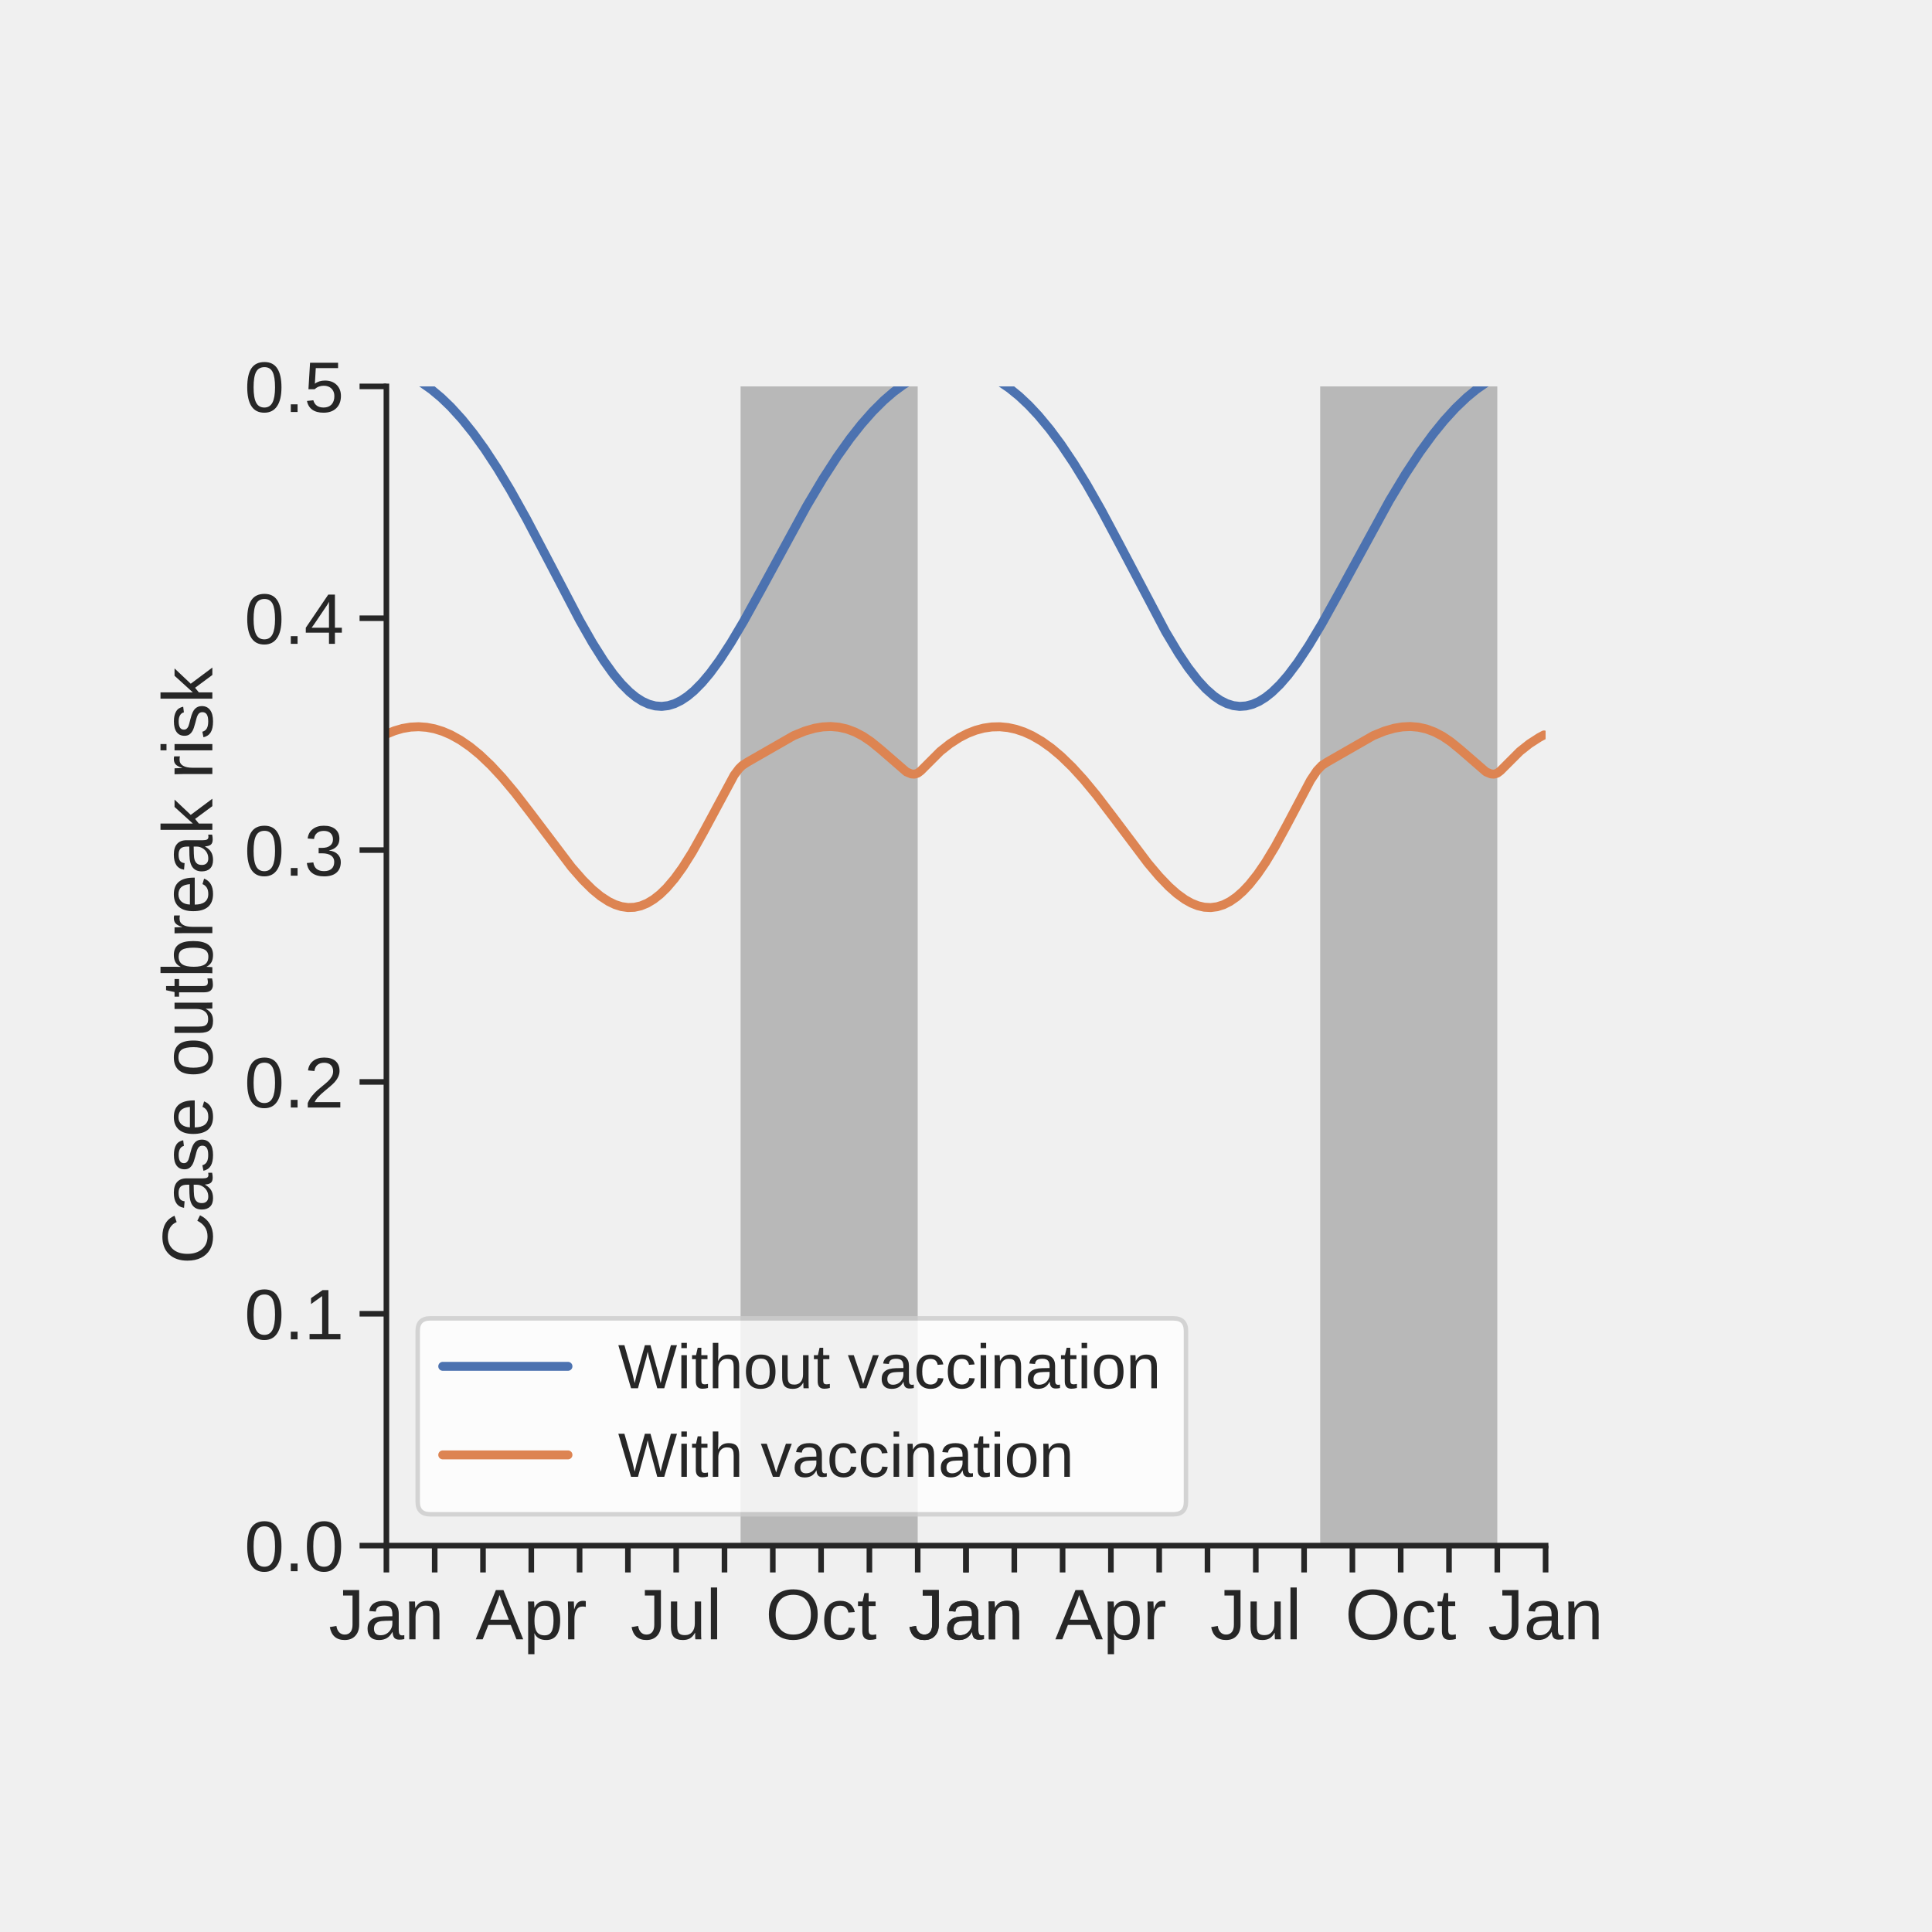
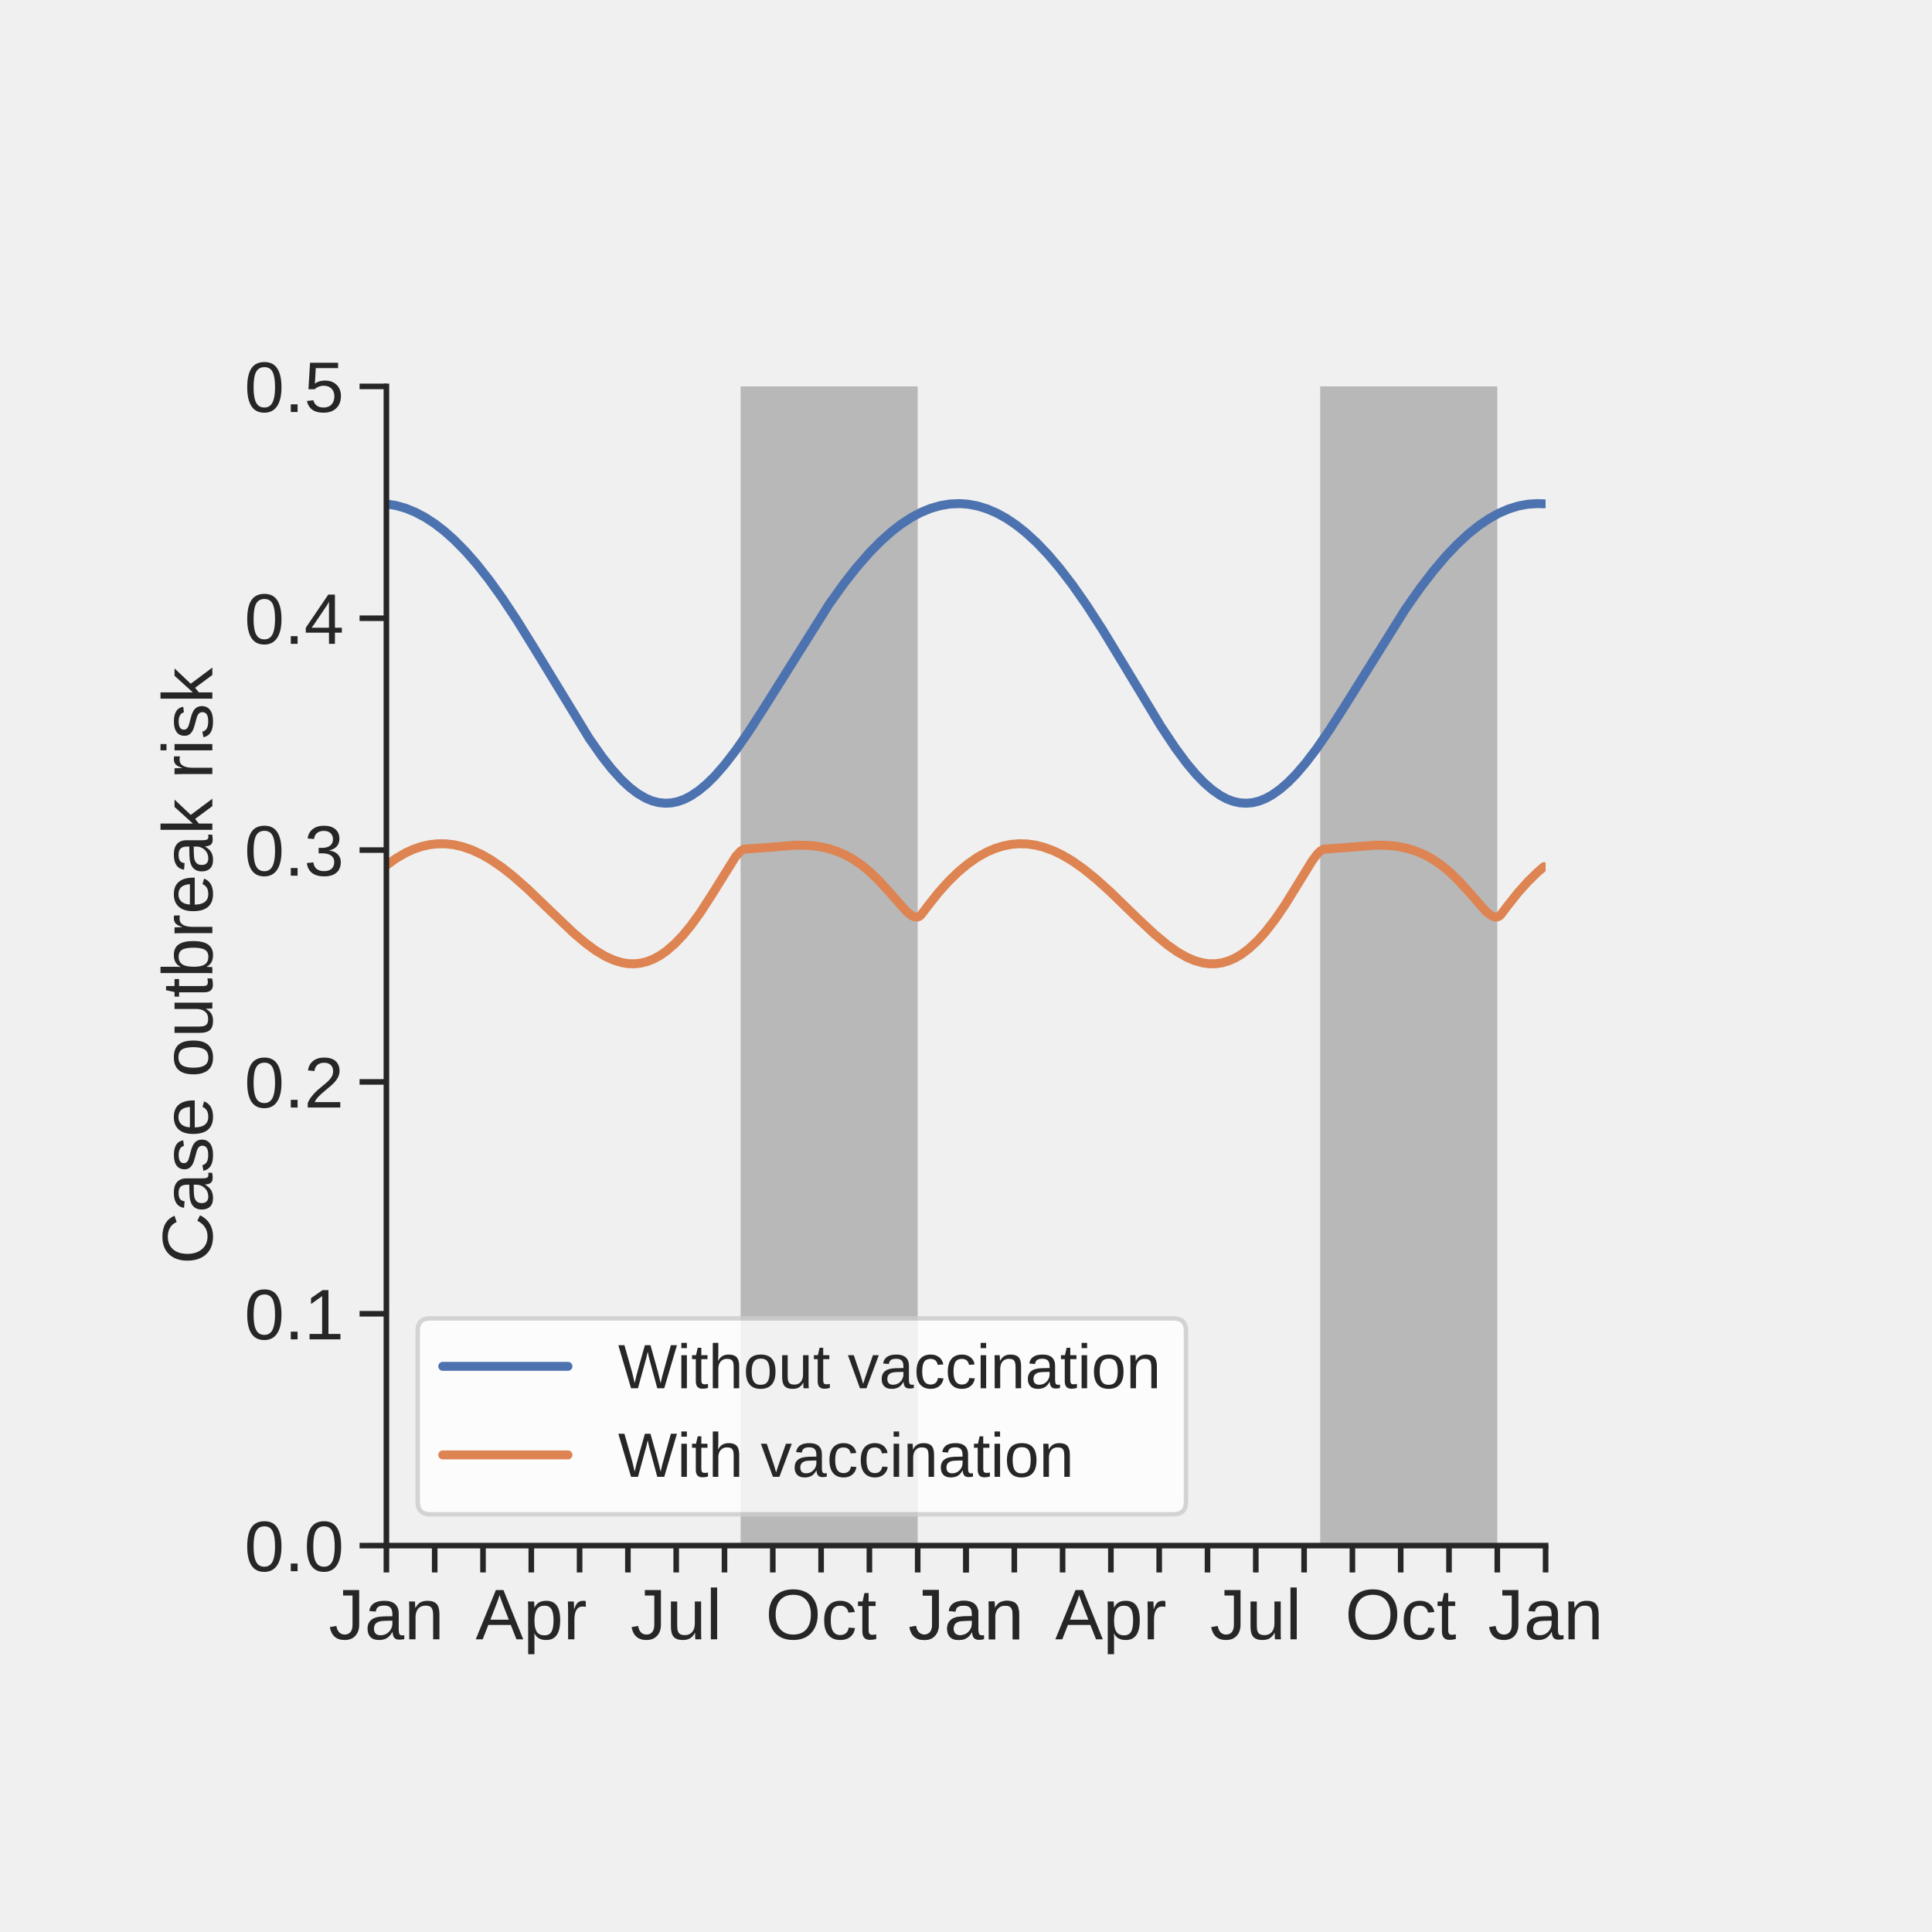
<svg xmlns="http://www.w3.org/2000/svg" xmlns:xlink="http://www.w3.org/1999/xlink" width="432pt" height="432pt" viewBox="0 0 432 432" version="1.1">
  <defs>
    <style type="text/css">*{stroke-linejoin: round; stroke-linecap: butt}</style>
  </defs>
  <g id="figure_1">
    <g id="patch_1">
      <path d="M 0 432  L 432 432  L 432 0  L 0 0  L 0 432  z " style="fill: none" />
    </g>
    <g id="axes_1">
      <g id="patch_2">
        <path d="M 86.4 345.6  L 345.6 345.6  L 345.6 86.4  L 86.4 86.4  L 86.4 345.6  z " style="fill: none" />
      </g>
      <g id="matplotlib.axis_1">
        <g id="xtick_1">
          <g id="line2d_1">
            <defs>
-               <path id="m72b112dfbd" d="M 0 0  L 0 6  " style="stroke: #262626; stroke-width: 1.25" />
+               <path id="m12f831bada" d="M 0 0  L 0 6  " style="stroke: #262626; stroke-width: 1.25" />
            </defs>
            <g>
-               <use xlink:href="#m72b112dfbd" x="86.4" y="345.6" style="fill: #262626; stroke: #262626; stroke-width: 1.25" />
+               <use xlink:href="#m12f831bada" x="86.4" y="345.6" style="fill: #262626; stroke: #262626; stroke-width: 1.25" />
            </g>
          </g>
          <g id="text_1">
            <text style="fill: #262626; font: 16px 'Arial', 'DejaVu Sans', 'Liberation Sans', 'Bitstream Vera Sans', sans-serif; text-anchor: middle" x="86.4" y="366.553" transform="rotate(-0 86.4 366.5525)">Jan</text>
          </g>
        </g>
        <g id="xtick_2">
          <g id="line2d_2">
            <g>
-               <use xlink:href="#m72b112dfbd" x="97.2" y="345.6" style="fill: #262626; stroke: #262626; stroke-width: 1.25" />
+               <use xlink:href="#m12f831bada" x="97.2" y="345.6" style="fill: #262626; stroke: #262626; stroke-width: 1.25" />
            </g>
          </g>
        </g>
        <g id="xtick_3">
          <g id="line2d_3">
            <g>
-               <use xlink:href="#m72b112dfbd" x="108" y="345.6" style="fill: #262626; stroke: #262626; stroke-width: 1.25" />
+               <use xlink:href="#m12f831bada" x="108" y="345.6" style="fill: #262626; stroke: #262626; stroke-width: 1.25" />
            </g>
          </g>
        </g>
        <g id="xtick_4">
          <g id="line2d_4">
            <g>
-               <use xlink:href="#m72b112dfbd" x="118.8" y="345.6" style="fill: #262626; stroke: #262626; stroke-width: 1.25" />
+               <use xlink:href="#m12f831bada" x="118.8" y="345.6" style="fill: #262626; stroke: #262626; stroke-width: 1.25" />
            </g>
          </g>
          <g id="text_2">
            <text style="fill: #262626; font: 16px 'Arial', 'DejaVu Sans', 'Liberation Sans', 'Bitstream Vera Sans', sans-serif; text-anchor: middle" x="118.8" y="366.553" transform="rotate(-0 118.8 366.5525)">Apr</text>
          </g>
        </g>
        <g id="xtick_5">
          <g id="line2d_5">
            <g>
-               <use xlink:href="#m72b112dfbd" x="129.6" y="345.6" style="fill: #262626; stroke: #262626; stroke-width: 1.25" />
+               <use xlink:href="#m12f831bada" x="129.6" y="345.6" style="fill: #262626; stroke: #262626; stroke-width: 1.25" />
            </g>
          </g>
        </g>
        <g id="xtick_6">
          <g id="line2d_6">
            <g>
-               <use xlink:href="#m72b112dfbd" x="140.4" y="345.6" style="fill: #262626; stroke: #262626; stroke-width: 1.25" />
+               <use xlink:href="#m12f831bada" x="140.4" y="345.6" style="fill: #262626; stroke: #262626; stroke-width: 1.25" />
            </g>
          </g>
        </g>
        <g id="xtick_7">
          <g id="line2d_7">
            <g>
-               <use xlink:href="#m72b112dfbd" x="151.2" y="345.6" style="fill: #262626; stroke: #262626; stroke-width: 1.25" />
+               <use xlink:href="#m12f831bada" x="151.2" y="345.6" style="fill: #262626; stroke: #262626; stroke-width: 1.25" />
            </g>
          </g>
          <g id="text_3">
            <text style="fill: #262626; font: 16px 'Arial', 'DejaVu Sans', 'Liberation Sans', 'Bitstream Vera Sans', sans-serif; text-anchor: middle" x="151.2" y="366.553" transform="rotate(-0 151.2 366.5525)">Jul</text>
          </g>
        </g>
        <g id="xtick_8">
          <g id="line2d_8">
            <g>
-               <use xlink:href="#m72b112dfbd" x="162" y="345.6" style="fill: #262626; stroke: #262626; stroke-width: 1.25" />
+               <use xlink:href="#m12f831bada" x="162" y="345.6" style="fill: #262626; stroke: #262626; stroke-width: 1.25" />
            </g>
          </g>
        </g>
        <g id="xtick_9">
          <g id="line2d_9">
            <g>
-               <use xlink:href="#m72b112dfbd" x="172.8" y="345.6" style="fill: #262626; stroke: #262626; stroke-width: 1.25" />
+               <use xlink:href="#m12f831bada" x="172.8" y="345.6" style="fill: #262626; stroke: #262626; stroke-width: 1.25" />
            </g>
          </g>
        </g>
        <g id="xtick_10">
          <g id="line2d_10">
            <g>
-               <use xlink:href="#m72b112dfbd" x="183.6" y="345.6" style="fill: #262626; stroke: #262626; stroke-width: 1.25" />
+               <use xlink:href="#m12f831bada" x="183.6" y="345.6" style="fill: #262626; stroke: #262626; stroke-width: 1.25" />
            </g>
          </g>
          <g id="text_4">
            <text style="fill: #262626; font: 16px 'Arial', 'DejaVu Sans', 'Liberation Sans', 'Bitstream Vera Sans', sans-serif; text-anchor: middle" x="183.6" y="366.553" transform="rotate(-0 183.6 366.5525)">Oct</text>
          </g>
        </g>
        <g id="xtick_11">
          <g id="line2d_11">
            <g>
-               <use xlink:href="#m72b112dfbd" x="194.4" y="345.6" style="fill: #262626; stroke: #262626; stroke-width: 1.25" />
+               <use xlink:href="#m12f831bada" x="194.4" y="345.6" style="fill: #262626; stroke: #262626; stroke-width: 1.25" />
            </g>
          </g>
        </g>
        <g id="xtick_12">
          <g id="line2d_12">
            <g>
-               <use xlink:href="#m72b112dfbd" x="205.2" y="345.6" style="fill: #262626; stroke: #262626; stroke-width: 1.25" />
+               <use xlink:href="#m12f831bada" x="205.2" y="345.6" style="fill: #262626; stroke: #262626; stroke-width: 1.25" />
            </g>
          </g>
        </g>
        <g id="xtick_13">
          <g id="line2d_13">
            <g>
-               <use xlink:href="#m72b112dfbd" x="216" y="345.6" style="fill: #262626; stroke: #262626; stroke-width: 1.25" />
+               <use xlink:href="#m12f831bada" x="216" y="345.6" style="fill: #262626; stroke: #262626; stroke-width: 1.25" />
            </g>
          </g>
          <g id="text_5">
            <text style="fill: #262626; font: 16px 'Arial', 'DejaVu Sans', 'Liberation Sans', 'Bitstream Vera Sans', sans-serif; text-anchor: middle" x="216" y="366.553" transform="rotate(-0 216 366.5525)">Jan</text>
          </g>
        </g>
        <g id="xtick_14">
          <g id="line2d_14">
            <g>
-               <use xlink:href="#m72b112dfbd" x="216" y="345.6" style="fill: #262626; stroke: #262626; stroke-width: 1.25" />
+               <use xlink:href="#m12f831bada" x="216" y="345.6" style="fill: #262626; stroke: #262626; stroke-width: 1.25" />
            </g>
          </g>
          <g id="text_6">
            <text style="fill: #262626; font: 16px 'Arial', 'DejaVu Sans', 'Liberation Sans', 'Bitstream Vera Sans', sans-serif; text-anchor: middle" x="216" y="366.553" transform="rotate(-0 216 366.5525)">Jan</text>
          </g>
        </g>
        <g id="xtick_15">
          <g id="line2d_15">
            <g>
-               <use xlink:href="#m72b112dfbd" x="226.8" y="345.6" style="fill: #262626; stroke: #262626; stroke-width: 1.25" />
+               <use xlink:href="#m12f831bada" x="226.8" y="345.6" style="fill: #262626; stroke: #262626; stroke-width: 1.25" />
            </g>
          </g>
        </g>
        <g id="xtick_16">
          <g id="line2d_16">
            <g>
-               <use xlink:href="#m72b112dfbd" x="237.6" y="345.6" style="fill: #262626; stroke: #262626; stroke-width: 1.25" />
+               <use xlink:href="#m12f831bada" x="237.6" y="345.6" style="fill: #262626; stroke: #262626; stroke-width: 1.25" />
            </g>
          </g>
        </g>
        <g id="xtick_17">
          <g id="line2d_17">
            <g>
-               <use xlink:href="#m72b112dfbd" x="248.4" y="345.6" style="fill: #262626; stroke: #262626; stroke-width: 1.25" />
+               <use xlink:href="#m12f831bada" x="248.4" y="345.6" style="fill: #262626; stroke: #262626; stroke-width: 1.25" />
            </g>
          </g>
          <g id="text_7">
            <text style="fill: #262626; font: 16px 'Arial', 'DejaVu Sans', 'Liberation Sans', 'Bitstream Vera Sans', sans-serif; text-anchor: middle" x="248.4" y="366.553" transform="rotate(-0 248.4 366.5525)">Apr</text>
          </g>
        </g>
        <g id="xtick_18">
          <g id="line2d_18">
            <g>
-               <use xlink:href="#m72b112dfbd" x="259.2" y="345.6" style="fill: #262626; stroke: #262626; stroke-width: 1.25" />
+               <use xlink:href="#m12f831bada" x="259.2" y="345.6" style="fill: #262626; stroke: #262626; stroke-width: 1.25" />
            </g>
          </g>
        </g>
        <g id="xtick_19">
          <g id="line2d_19">
            <g>
-               <use xlink:href="#m72b112dfbd" x="270" y="345.6" style="fill: #262626; stroke: #262626; stroke-width: 1.25" />
+               <use xlink:href="#m12f831bada" x="270" y="345.6" style="fill: #262626; stroke: #262626; stroke-width: 1.25" />
            </g>
          </g>
        </g>
        <g id="xtick_20">
          <g id="line2d_20">
            <g>
-               <use xlink:href="#m72b112dfbd" x="280.8" y="345.6" style="fill: #262626; stroke: #262626; stroke-width: 1.25" />
+               <use xlink:href="#m12f831bada" x="280.8" y="345.6" style="fill: #262626; stroke: #262626; stroke-width: 1.25" />
            </g>
          </g>
          <g id="text_8">
            <text style="fill: #262626; font: 16px 'Arial', 'DejaVu Sans', 'Liberation Sans', 'Bitstream Vera Sans', sans-serif; text-anchor: middle" x="280.8" y="366.553" transform="rotate(-0 280.8 366.5525)">Jul</text>
          </g>
        </g>
        <g id="xtick_21">
          <g id="line2d_21">
            <g>
-               <use xlink:href="#m72b112dfbd" x="291.6" y="345.6" style="fill: #262626; stroke: #262626; stroke-width: 1.25" />
+               <use xlink:href="#m12f831bada" x="291.6" y="345.6" style="fill: #262626; stroke: #262626; stroke-width: 1.25" />
            </g>
          </g>
        </g>
        <g id="xtick_22">
          <g id="line2d_22">
            <g>
-               <use xlink:href="#m72b112dfbd" x="302.4" y="345.6" style="fill: #262626; stroke: #262626; stroke-width: 1.25" />
+               <use xlink:href="#m12f831bada" x="302.4" y="345.6" style="fill: #262626; stroke: #262626; stroke-width: 1.25" />
            </g>
          </g>
        </g>
        <g id="xtick_23">
          <g id="line2d_23">
            <g>
-               <use xlink:href="#m72b112dfbd" x="313.2" y="345.6" style="fill: #262626; stroke: #262626; stroke-width: 1.25" />
+               <use xlink:href="#m12f831bada" x="313.2" y="345.6" style="fill: #262626; stroke: #262626; stroke-width: 1.25" />
            </g>
          </g>
          <g id="text_9">
            <text style="fill: #262626; font: 16px 'Arial', 'DejaVu Sans', 'Liberation Sans', 'Bitstream Vera Sans', sans-serif; text-anchor: middle" x="313.2" y="366.553" transform="rotate(-0 313.2 366.5525)">Oct</text>
          </g>
        </g>
        <g id="xtick_24">
          <g id="line2d_24">
            <g>
-               <use xlink:href="#m72b112dfbd" x="324" y="345.6" style="fill: #262626; stroke: #262626; stroke-width: 1.25" />
+               <use xlink:href="#m12f831bada" x="324" y="345.6" style="fill: #262626; stroke: #262626; stroke-width: 1.25" />
            </g>
          </g>
        </g>
        <g id="xtick_25">
          <g id="line2d_25">
            <g>
-               <use xlink:href="#m72b112dfbd" x="334.8" y="345.6" style="fill: #262626; stroke: #262626; stroke-width: 1.25" />
+               <use xlink:href="#m12f831bada" x="334.8" y="345.6" style="fill: #262626; stroke: #262626; stroke-width: 1.25" />
            </g>
          </g>
        </g>
        <g id="xtick_26">
          <g id="line2d_26">
            <g>
-               <use xlink:href="#m72b112dfbd" x="345.6" y="345.6" style="fill: #262626; stroke: #262626; stroke-width: 1.25" />
+               <use xlink:href="#m12f831bada" x="345.6" y="345.6" style="fill: #262626; stroke: #262626; stroke-width: 1.25" />
            </g>
          </g>
          <g id="text_10">
            <text style="fill: #262626; font: 16px 'Arial', 'DejaVu Sans', 'Liberation Sans', 'Bitstream Vera Sans', sans-serif; text-anchor: middle" x="345.6" y="366.553" transform="rotate(-0 345.6 366.5525)">Jan</text>
          </g>
        </g>
        <g id="text_11">
          <text style="fill: #262626; font: 16px 'Arial', 'DejaVu Sans', 'Liberation Sans', 'Bitstream Vera Sans', sans-serif; text-anchor: middle" x="216" y="385.185" transform="rotate(-0 216 385.185)"> </text>
        </g>
      </g>
      <g id="matplotlib.axis_2">
        <g id="ytick_1">
          <g id="line2d_27">
            <defs>
-               <path id="m6bfa1ec302" d="M 0 0  L -6 0  " style="stroke: #262626; stroke-width: 1.25" />
+               <path id="m0adc79400a" d="M 0 0  L -6 0  " style="stroke: #262626; stroke-width: 1.25" />
            </defs>
            <g>
-               <use xlink:href="#m6bfa1ec302" x="86.4" y="345.6" style="fill: #262626; stroke: #262626; stroke-width: 1.25" />
+               <use xlink:href="#m0adc79400a" x="86.4" y="345.6" style="fill: #262626; stroke: #262626; stroke-width: 1.25" />
            </g>
          </g>
          <g id="text_12">
            <text style="fill: #262626; font: 16px 'Arial', 'DejaVu Sans', 'Liberation Sans', 'Bitstream Vera Sans', sans-serif; text-anchor: end" x="76.9" y="351.326" transform="rotate(-0 76.9 351.3263)">0.0</text>
          </g>
        </g>
        <g id="ytick_2">
          <g id="line2d_28">
            <g>
-               <use xlink:href="#m6bfa1ec302" x="86.4" y="293.76" style="fill: #262626; stroke: #262626; stroke-width: 1.25" />
+               <use xlink:href="#m0adc79400a" x="86.4" y="293.76" style="fill: #262626; stroke: #262626; stroke-width: 1.25" />
            </g>
          </g>
          <g id="text_13">
            <text style="fill: #262626; font: 16px 'Arial', 'DejaVu Sans', 'Liberation Sans', 'Bitstream Vera Sans', sans-serif; text-anchor: end" x="76.9" y="299.486" transform="rotate(-0 76.9 299.4862)">0.1</text>
          </g>
        </g>
        <g id="ytick_3">
          <g id="line2d_29">
            <g>
-               <use xlink:href="#m6bfa1ec302" x="86.4" y="241.92" style="fill: #262626; stroke: #262626; stroke-width: 1.25" />
+               <use xlink:href="#m0adc79400a" x="86.4" y="241.92" style="fill: #262626; stroke: #262626; stroke-width: 1.25" />
            </g>
          </g>
          <g id="text_14">
            <text style="fill: #262626; font: 16px 'Arial', 'DejaVu Sans', 'Liberation Sans', 'Bitstream Vera Sans', sans-serif; text-anchor: end" x="76.9" y="247.646" transform="rotate(-0 76.9 247.6463)">0.2</text>
          </g>
        </g>
        <g id="ytick_4">
          <g id="line2d_30">
            <g>
-               <use xlink:href="#m6bfa1ec302" x="86.4" y="190.08" style="fill: #262626; stroke: #262626; stroke-width: 1.25" />
+               <use xlink:href="#m0adc79400a" x="86.4" y="190.08" style="fill: #262626; stroke: #262626; stroke-width: 1.25" />
            </g>
          </g>
          <g id="text_15">
            <text style="fill: #262626; font: 16px 'Arial', 'DejaVu Sans', 'Liberation Sans', 'Bitstream Vera Sans', sans-serif; text-anchor: end" x="76.9" y="195.806" transform="rotate(-0 76.9 195.8063)">0.3</text>
          </g>
        </g>
        <g id="ytick_5">
          <g id="line2d_31">
            <g>
-               <use xlink:href="#m6bfa1ec302" x="86.4" y="138.24" style="fill: #262626; stroke: #262626; stroke-width: 1.25" />
+               <use xlink:href="#m0adc79400a" x="86.4" y="138.24" style="fill: #262626; stroke: #262626; stroke-width: 1.25" />
            </g>
          </g>
          <g id="text_16">
            <text style="fill: #262626; font: 16px 'Arial', 'DejaVu Sans', 'Liberation Sans', 'Bitstream Vera Sans', sans-serif; text-anchor: end" x="76.9" y="143.966" transform="rotate(-0 76.9 143.9663)">0.4</text>
          </g>
        </g>
        <g id="ytick_6">
          <g id="line2d_32">
            <g>
-               <use xlink:href="#m6bfa1ec302" x="86.4" y="86.4" style="fill: #262626; stroke: #262626; stroke-width: 1.25" />
+               <use xlink:href="#m0adc79400a" x="86.4" y="86.4" style="fill: #262626; stroke: #262626; stroke-width: 1.25" />
            </g>
          </g>
          <g id="text_17">
            <text style="fill: #262626; font: 16px 'Arial', 'DejaVu Sans', 'Liberation Sans', 'Bitstream Vera Sans', sans-serif; text-anchor: end" x="76.9" y="92.126" transform="rotate(-0 76.9 92.12625)">0.5</text>
          </g>
        </g>
        <g id="text_18">
          <text style="fill: #262626; font: 16px 'Arial', 'DejaVu Sans', 'Liberation Sans', 'Bitstream Vera Sans', sans-serif; text-anchor: middle" x="47.48" y="216" transform="rotate(-90 47.48 216)">Case outbreak risk</text>
        </g>
      </g>
      <g id="PolyCollection_1">
        <defs>
-           <path id="mfdcb41856b" d="M 205.2 -86.4  L 165.6 -86.4  L 165.6 -345.6  L 205.2 -345.6  L 205.2 -345.6  L 205.2 -86.4  z " />
+           <path id="m292813dc73" d="M 205.2 -86.4  L 165.6 -86.4  L 165.6 -345.6  L 205.2 -345.6  L 205.2 -345.6  L 205.2 -86.4  z " />
        </defs>
-         <g clip-path="url(#p846d93f2a1)">
-           <use xlink:href="#mfdcb41856b" x="0" y="432" style="fill: #808080; fill-opacity: 0.5" />
+         <g clip-path="url(#p07c3fcc227)">
+           <use xlink:href="#m292813dc73" x="0" y="432" style="fill: #808080; fill-opacity: 0.5" />
        </g>
      </g>
      <g id="PolyCollection_2">
        <defs>
-           <path id="mb8dff127f7" d="M 334.8 -86.4  L 295.2 -86.4  L 295.2 -345.6  L 334.8 -345.6  L 334.8 -345.6  L 334.8 -86.4  z " />
+           <path id="m2790a51980" d="M 334.8 -86.4  L 295.2 -86.4  L 295.2 -345.6  L 334.8 -345.6  L 334.8 -345.6  L 334.8 -86.4  z " />
        </defs>
-         <g clip-path="url(#p846d93f2a1)">
-           <use xlink:href="#mb8dff127f7" x="0" y="432" style="fill: #808080; fill-opacity: 0.5" />
+         <g clip-path="url(#p07c3fcc227)">
+           <use xlink:href="#m2790a51980" x="0" y="432" style="fill: #808080; fill-opacity: 0.5" />
        </g>
      </g>
      <g id="line2d_33">
-         <path d="M 86.4 82.421  L 88.2 82.808  L 90 83.391  L 92.16 84.349  L 94.32 85.588  L 96.48 87.108  L 98.64 88.908  L 100.8 90.987  L 103.32 93.758  L 105.84 96.894  L 108.36 100.381  L 111.24 104.773  L 114.12 109.56  L 117.72 116.009  L 122.4 124.921  L 129.6 138.683  L 132.48 143.735  L 135 147.73  L 137.16 150.742  L 138.96 152.906  L 140.76 154.718  L 142.2 155.894  L 143.64 156.813  L 145.08 157.465  L 146.52 157.845  L 147.96 157.951  L 149.4 157.782  L 150.84 157.342  L 152.28 156.639  L 153.72 155.683  L 155.16 154.484  L 156.96 152.669  L 158.76 150.531  L 160.92 147.59  L 163.44 143.724  L 166.32 138.865  L 170.28 131.697  L 180.36 113.188  L 183.96 107.13  L 187.2 102.119  L 190.08 98.073  L 192.6 94.877  L 195.12 92.019  L 197.64 89.512  L 199.8 87.65  L 201.96 86.057  L 204.12 84.736  L 206.28 83.69  L 208.44 82.92  L 210.24 82.491  L 212.04 82.255  L 213.84 82.214  L 215.64 82.367  L 217.44 82.715  L 219.24 83.259  L 221.4 84.169  L 223.56 85.362  L 225.72 86.835  L 227.88 88.589  L 230.04 90.621  L 232.2 92.928  L 234.72 95.961  L 237.24 99.35  L 240.12 103.636  L 243 108.329  L 246.24 114.027  L 250.2 121.447  L 260.64 141.263  L 263.52 146.076  L 265.68 149.289  L 267.84 152.081  L 269.64 154.038  L 271.44 155.624  L 272.88 156.608  L 274.32 157.327  L 275.76 157.776  L 277.2 157.95  L 278.64 157.849  L 280.08 157.477  L 281.52 156.839  L 282.96 155.945  L 284.4 154.806  L 286.2 153.059  L 288 150.982  L 290.16 148.106  L 292.68 144.301  L 295.56 139.493  L 299.52 132.363  L 310.68 111.94  L 314.28 105.977  L 317.52 101.07  L 320.4 97.126  L 322.92 94.025  L 325.44 91.266  L 327.96 88.861  L 330.12 87.089  L 332.28 85.586  L 334.44 84.357  L 336.6 83.402  L 338.76 82.725  L 340.56 82.373  L 342.36 82.215  L 344.16 82.252  L 345.24 82.367  L 345.24 82.367  " clip-path="url(#p846d93f2a1)" style="fill: none; stroke: #4c72b0; stroke-width: 2; stroke-linecap: round" />
+         <path d="M 86.4 112.687  L 88.56 113.035  L 90.72 113.65  L 92.88 114.532  L 95.04 115.677  L 97.2 117.084  L 99.36 118.749  L 101.52 120.668  L 104.04 123.217  L 106.56 126.089  L 109.44 129.742  L 112.32 133.757  L 115.56 138.646  L 119.52 145.032  L 131.76 165.123  L 134.64 169.223  L 136.8 171.961  L 138.96 174.348  L 140.76 176.032  L 142.56 177.413  L 144.36 178.47  L 145.8 179.071  L 147.24 179.45  L 148.68 179.604  L 150.12 179.531  L 151.56 179.234  L 153 178.718  L 154.44 177.987  L 156.24 176.786  L 158.04 175.284  L 159.84 173.505  L 162 171.041  L 164.52 167.778  L 167.4 163.638  L 171 158.034  L 185.4 135.101  L 188.64 130.573  L 191.52 126.898  L 194.4 123.593  L 196.92 121.029  L 199.44 118.787  L 201.6 117.13  L 203.76 115.725  L 205.92 114.576  L 208.08 113.687  L 210.24 113.061  L 212.4 112.699  L 214.56 112.603  L 216.36 112.726  L 218.52 113.119  L 220.68 113.779  L 222.84 114.704  L 225 115.893  L 227.16 117.344  L 229.32 119.051  L 231.84 121.362  L 234.36 124.005  L 236.88 126.966  L 239.76 130.713  L 243 135.346  L 246.6 140.924  L 251.28 148.638  L 259.56 162.357  L 262.8 167.23  L 265.32 170.632  L 267.48 173.201  L 269.28 175.056  L 271.08 176.622  L 272.88 177.875  L 274.32 178.641  L 275.76 179.187  L 277.2 179.51  L 278.64 179.607  L 280.08 179.478  L 281.52 179.126  L 282.96 178.555  L 284.4 177.772  L 286.2 176.509  L 288 174.95  L 289.8 173.118  L 291.96 170.599  L 294.48 167.282  L 297.36 163.096  L 300.96 157.456  L 314.28 136.157  L 317.52 131.545  L 320.4 127.783  L 323.28 124.383  L 325.8 121.73  L 328.32 119.394  L 330.84 117.389  L 333 115.942  L 335.16 114.75  L 337.32 113.817  L 339.48 113.147  L 341.64 112.74  L 343.8 112.6  L 345.24 112.654  L 345.24 112.654  " clip-path="url(#p07c3fcc227)" style="fill: none; stroke: #4c72b0; stroke-width: 2; stroke-linecap: round" />
      </g>
      <g id="line2d_34">
-         <path d="M 86.4 164.157  L 88.2 163.413  L 90 162.889  L 91.8 162.584  L 93.6 162.497  L 95.4 162.627  L 97.2 162.973  L 99 163.534  L 100.8 164.306  L 102.96 165.506  L 105.12 166.997  L 107.28 168.767  L 109.8 171.162  L 112.32 173.88  L 115.2 177.324  L 118.8 182  L 127.8 193.897  L 130.32 196.775  L 132.48 198.909  L 134.28 200.393  L 136.08 201.569  L 137.52 202.263  L 138.96 202.72  L 140.4 202.928  L 141.84 202.875  L 143.28 202.556  L 144.72 201.965  L 146.16 201.101  L 147.6 199.967  L 149.04 198.567  L 150.84 196.458  L 152.64 193.972  L 154.8 190.543  L 157.32 186.035  L 164.16 173.323  L 165.24 171.885  L 165.96 171.177  L 167.04 170.467  L 177.48 164.483  L 180 163.458  L 182.16 162.838  L 183.96 162.536  L 185.76 162.451  L 187.56 162.603  L 189.36 163.009  L 191.16 163.68  L 192.96 164.623  L 194.76 165.832  L 196.92 167.595  L 202.68 172.591  L 203.76 173.047  L 204.48 173.101  L 205.2 172.88  L 205.92 172.336  L 210.24 168.013  L 212.4 166.303  L 214.56 164.91  L 216.36 163.991  L 218.16 163.291  L 219.96 162.811  L 221.76 162.549  L 223.56 162.505  L 225.36 162.679  L 227.16 163.068  L 228.96 163.671  L 230.76 164.485  L 232.92 165.735  L 235.08 167.273  L 237.24 169.088  L 239.76 171.531  L 242.28 174.292  L 245.16 177.776  L 249.12 182.967  L 256.68 193.013  L 259.2 195.991  L 261.36 198.237  L 263.16 199.834  L 264.96 201.138  L 266.4 201.944  L 267.84 202.522  L 269.28 202.856  L 270.72 202.935  L 272.16 202.75  L 273.6 202.295  L 275.04 201.567  L 276.48 200.568  L 277.92 199.3  L 279.36 197.77  L 281.16 195.507  L 282.96 192.88  L 285.12 189.304  L 287.64 184.672  L 293.04 174.466  L 294.48 172.32  L 295.56 171.177  L 296.64 170.467  L 307.08 164.483  L 309.6 163.458  L 311.76 162.838  L 313.56 162.536  L 315.36 162.451  L 317.16 162.603  L 318.96 163.009  L 320.76 163.68  L 322.56 164.623  L 324.36 165.832  L 326.52 167.595  L 332.28 172.591  L 333.36 173.047  L 334.08 173.101  L 334.8 172.88  L 335.52 172.336  L 339.84 168.013  L 342 166.303  L 344.16 164.91  L 345.24 164.332  L 345.24 164.332  " clip-path="url(#p846d93f2a1)" style="fill: none; stroke: #dd8452; stroke-width: 2; stroke-linecap: round" />
+         <path d="M 86.4 193.495  L 88.56 191.938  L 90.72 190.683  L 92.52 189.868  L 94.32 189.262  L 96.12 188.864  L 97.92 188.672  L 99.72 188.683  L 101.52 188.894  L 103.32 189.3  L 105.48 190.037  L 107.64 191.034  L 109.8 192.274  L 112.32 194.002  L 114.84 195.994  L 118.08 198.864  L 122.76 203.374  L 128.16 208.53  L 131.04 210.97  L 133.2 212.546  L 135.36 213.839  L 137.16 214.662  L 138.96 215.222  L 140.4 215.465  L 141.84 215.513  L 143.28 215.36  L 144.72 214.997  L 146.16 214.422  L 147.6 213.632  L 149.04 212.628  L 150.84 211.075  L 152.64 209.203  L 154.44 207.027  L 156.6 204.048  L 159.12 200.145  L 164.52 191.493  L 165.6 190.314  L 166.32 189.887  L 167.4 189.802  L 171 189.545  L 177.84 188.988  L 180.72 189.024  L 182.88 189.249  L 185.04 189.688  L 187.2 190.375  L 189 191.161  L 190.8 192.16  L 192.6 193.385  L 194.4 194.848  L 196.56 196.918  L 199.08 199.713  L 202.68 203.789  L 203.76 204.667  L 204.48 205.006  L 205.2 205.038  L 205.56 204.898  L 205.92 204.619  L 207.36 202.717  L 209.88 199.538  L 212.04 197.131  L 214.2 195.023  L 216.36 193.214  L 218.52 191.708  L 220.68 190.503  L 222.48 189.73  L 224.28 189.166  L 226.08 188.809  L 227.88 188.658  L 229.68 188.709  L 231.48 188.96  L 233.28 189.405  L 235.44 190.186  L 237.6 191.224  L 239.76 192.503  L 242.28 194.271  L 245.16 196.605  L 248.4 199.538  L 254.16 205.136  L 258.12 208.852  L 261 211.25  L 263.16 212.783  L 265.32 214.023  L 267.12 214.796  L 268.92 215.3  L 270.36 215.495  L 271.8 215.494  L 273.24 215.289  L 274.68 214.873  L 276.12 214.245  L 277.56 213.401  L 279.36 212.046  L 281.16 210.364  L 282.96 208.368  L 285.12 205.585  L 287.28 202.425  L 290.16 197.768  L 293.4 192.496  L 294.48 191.047  L 295.2 190.314  L 295.92 189.887  L 297 189.802  L 300.6 189.545  L 307.44 188.988  L 310.32 189.024  L 312.48 189.249  L 314.64 189.688  L 316.8 190.375  L 318.6 191.161  L 320.4 192.16  L 322.2 193.385  L 324 194.848  L 326.16 196.918  L 328.68 199.713  L 332.28 203.789  L 333.36 204.667  L 334.08 205.006  L 334.8 205.038  L 335.16 204.898  L 335.52 204.619  L 336.96 202.717  L 339.48 199.538  L 341.64 197.131  L 343.8 195.023  L 345.24 193.784  L 345.24 193.784  " clip-path="url(#p07c3fcc227)" style="fill: none; stroke: #dd8452; stroke-width: 2; stroke-linecap: round" />
      </g>
      <g id="patch_3">
        <path d="M 86.4 345.6  L 86.4 86.4  " style="fill: none; stroke: #262626; stroke-width: 1.25; stroke-linejoin: miter; stroke-linecap: square" />
      </g>
      <g id="patch_4">
        <path d="M 86.4 345.6  L 345.6 345.6  " style="fill: none; stroke: #262626; stroke-width: 1.25; stroke-linejoin: miter; stroke-linecap: square" />
      </g>
      <g id="legend_1">
        <g id="patch_5">
          <path d="M 96.2 338.6  L 262.387 338.6  Q 265.187 338.6 265.187 335.8  L 265.187 297.593  Q 265.187 294.793 262.387 294.793  L 96.2 294.793  Q 93.4 294.793 93.4 297.593  L 93.4 335.8  Q 93.4 338.6 96.2 338.6  z " style="fill: #ffffff; opacity: 0.8; stroke: #cccccc; stroke-linejoin: miter" />
        </g>
        <g id="line2d_35">
          <path d="M 99 305.514  L 113 305.514  L 127 305.514  " style="fill: none; stroke: #4c72b0; stroke-width: 2; stroke-linecap: round" />
        </g>
        <g id="text_19">
          <text style="fill: #262626; font: 14px 'Arial', 'DejaVu Sans', 'Liberation Sans', 'Bitstream Vera Sans', sans-serif; text-anchor: start" x="138.2" y="310.414" transform="rotate(-0 138.2 310.4141)">Without vaccination</text>
        </g>
        <g id="line2d_36">
          <path d="M 99 325.317  L 113 325.317  L 127 325.317  " style="fill: none; stroke: #dd8452; stroke-width: 2; stroke-linecap: round" />
        </g>
        <g id="text_20">
          <text style="fill: #262626; font: 14px 'Arial', 'DejaVu Sans', 'Liberation Sans', 'Bitstream Vera Sans', sans-serif; text-anchor: start" x="138.2" y="330.217" transform="rotate(-0 138.2 330.2175)">With vaccination</text>
        </g>
      </g>
    </g>
  </g>
  <defs>
-     <clipPath id="p846d93f2a1">
+     <clipPath id="p07c3fcc227">
      <rect x="86.4" y="86.4" width="259.2" height="259.2" />
    </clipPath>
  </defs>
</svg>
